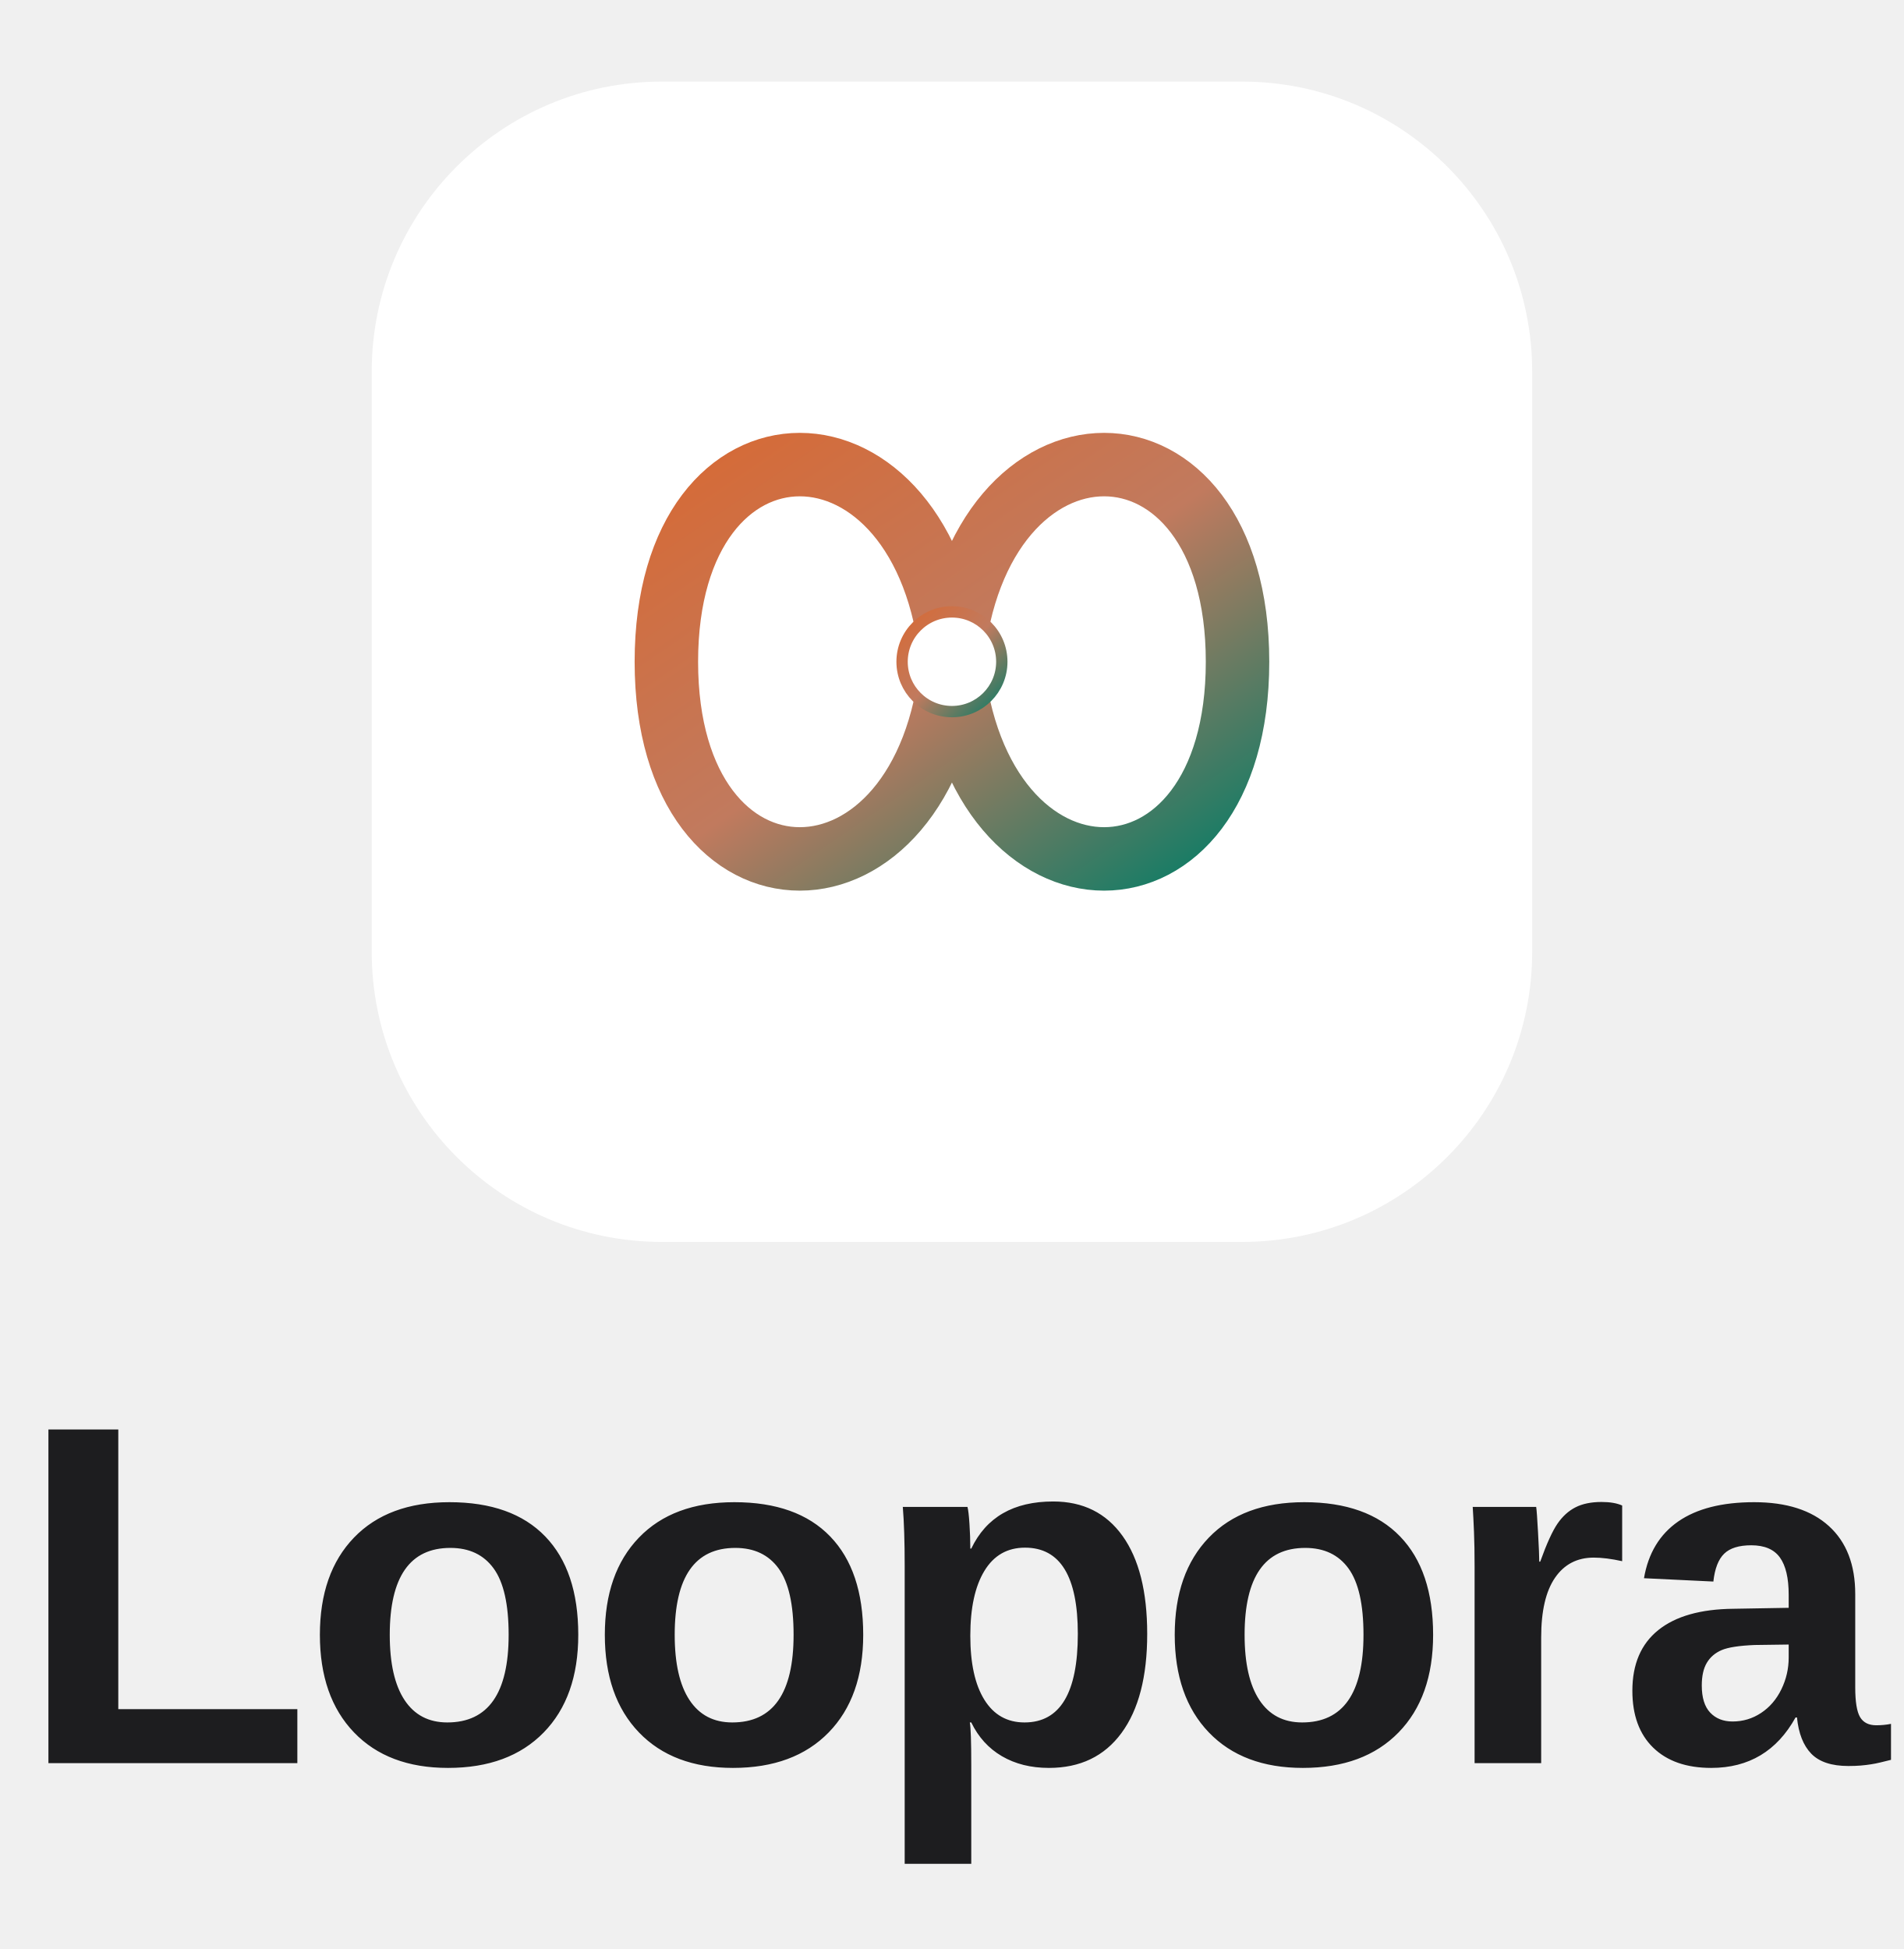
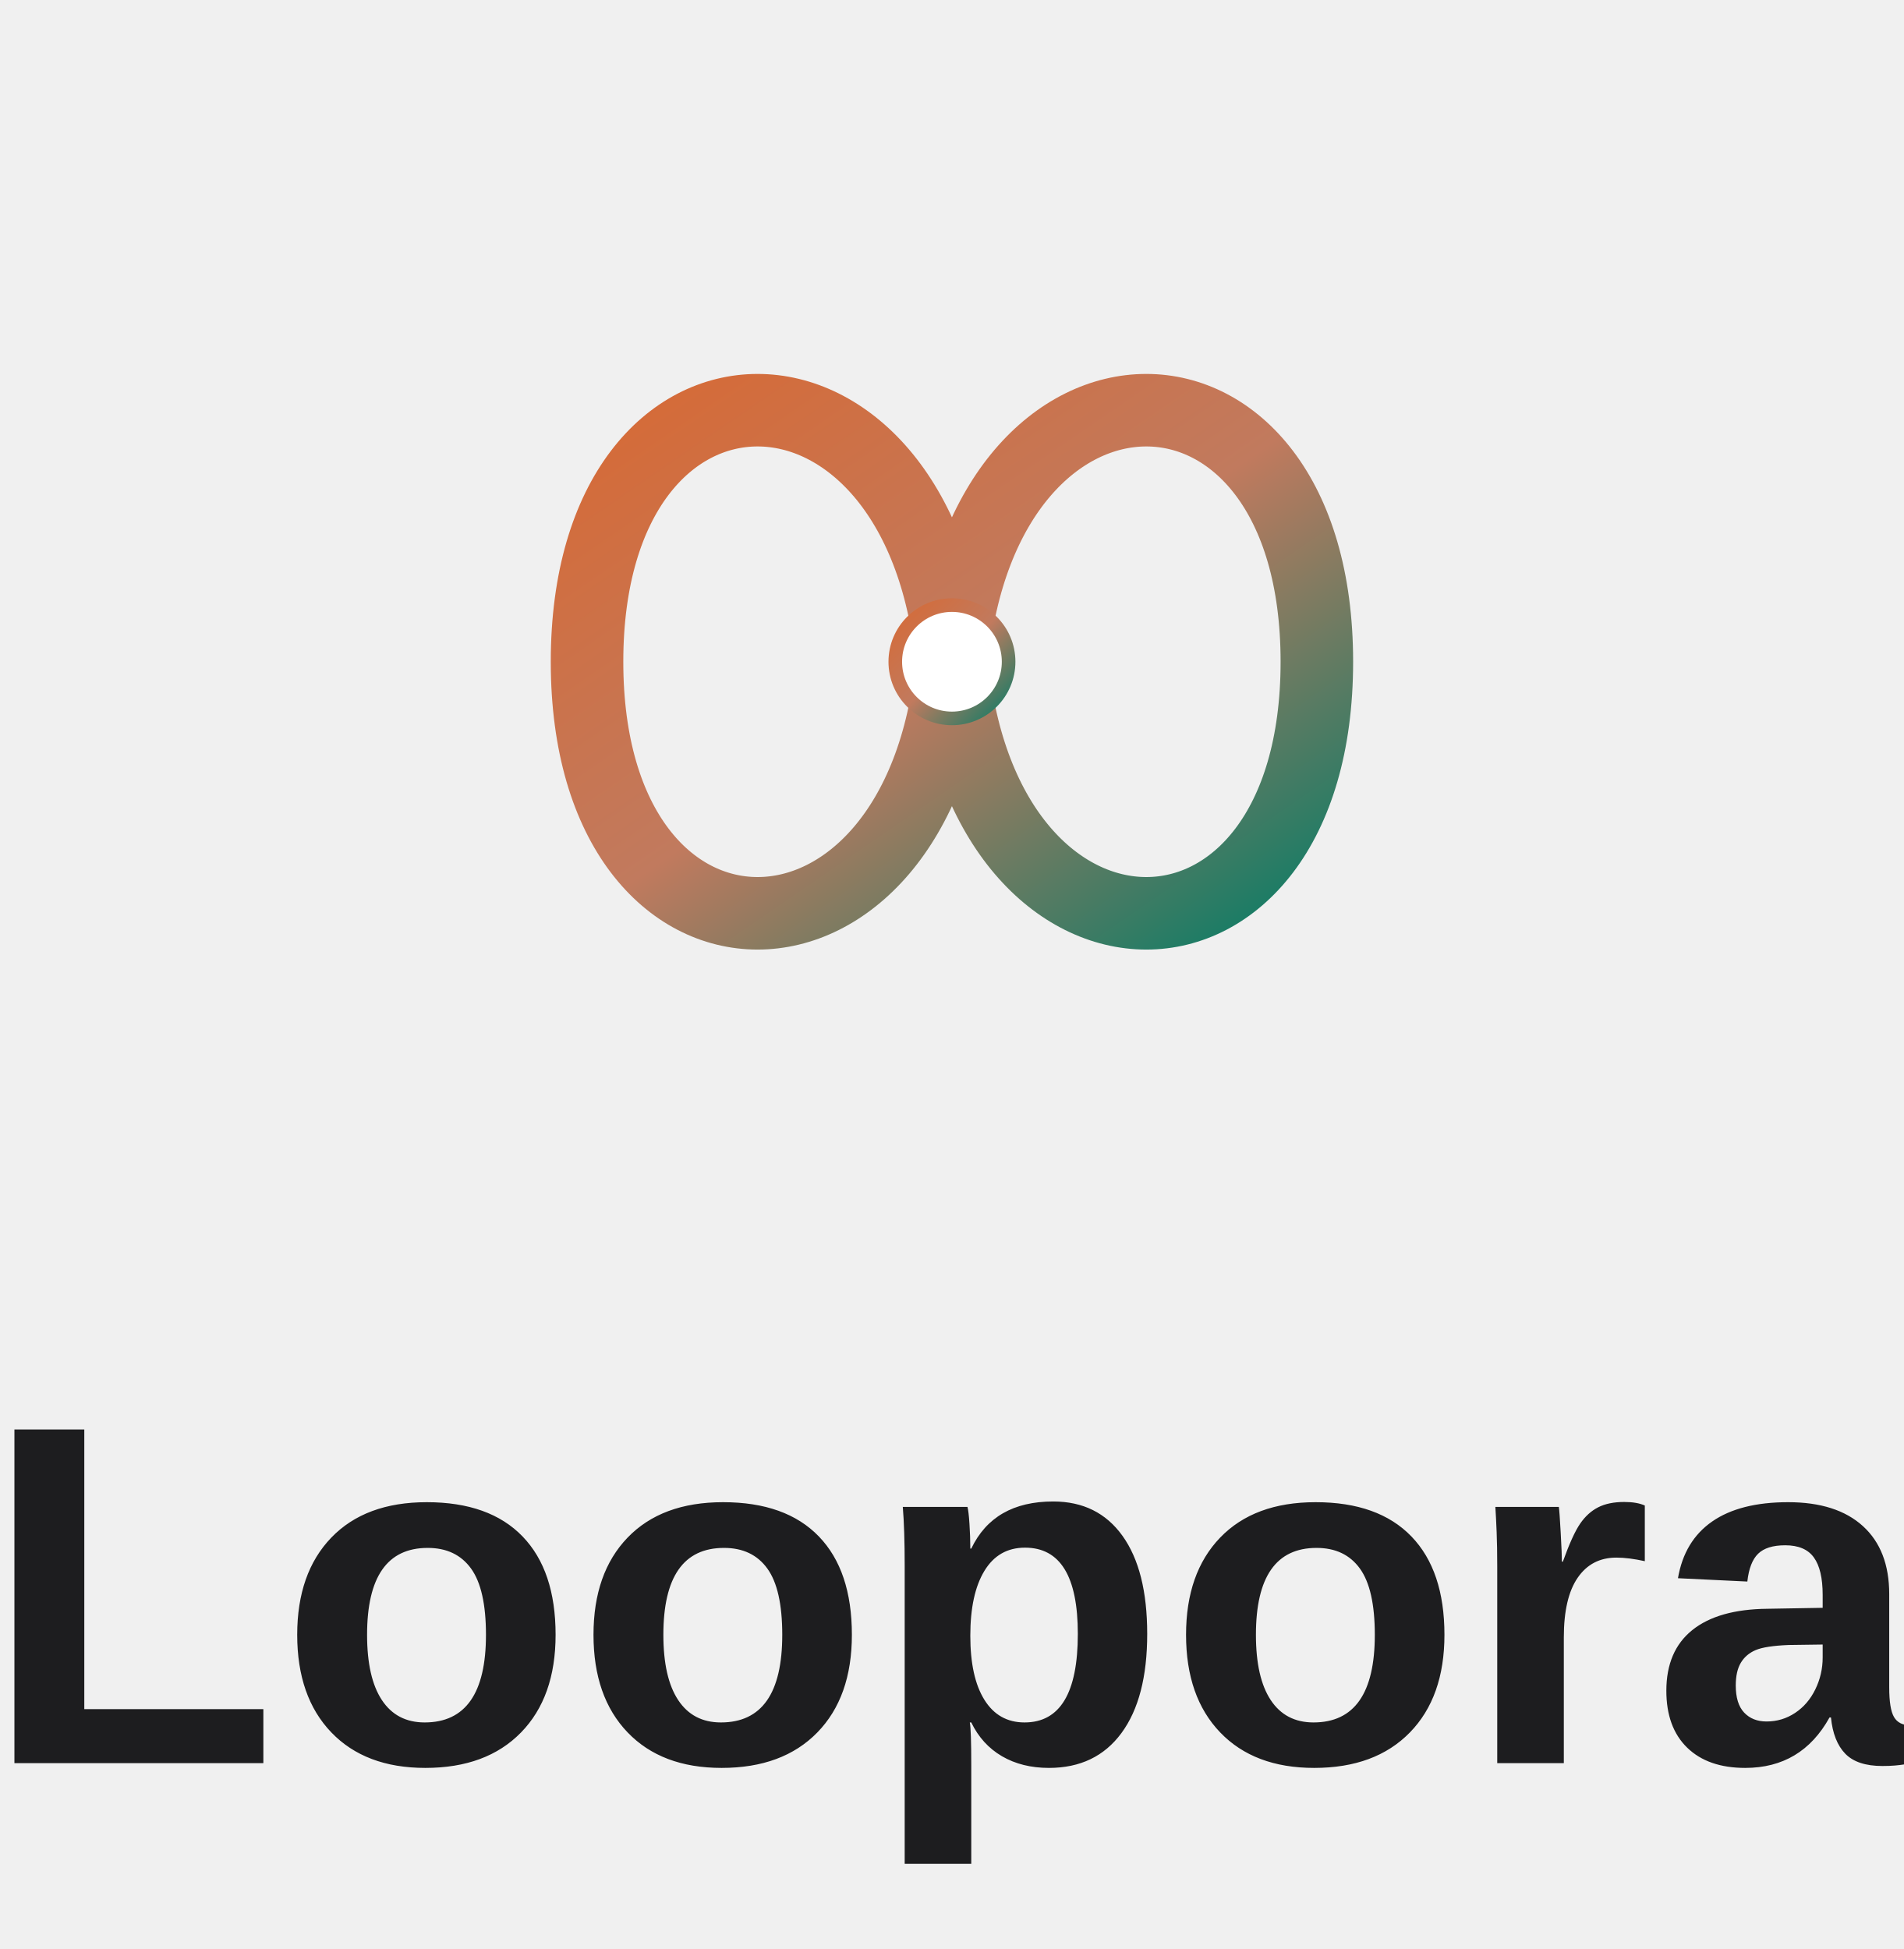
<svg xmlns="http://www.w3.org/2000/svg" viewBox="0 0 840 860" width="840" height="860">
  <defs>
    <linearGradient id="loopora-stacked-gradient" x1="0%" y1="0%" x2="100%" y2="100%">
      <stop offset="0%" stop-color="#d66a36" />
      <stop offset="50%" stop-color="#c17a5e" />
      <stop offset="100%" stop-color="#0d7c66" />
    </linearGradient>
  </defs>
  <g transform="translate(164, 36)">
-     <rect width="512" height="512" rx="128" fill="#ffffff" />
-     <path d="M 130 256 C 130 140, 245 140, 256 256 C 267 372, 382 372, 382 256 C 382 140, 267 140, 256 256 C 245 372, 130 372, 130 256 Z" fill="none" stroke="url(#loopora-stacked-gradient)" stroke-width="28" stroke-linecap="round" stroke-linejoin="round" />
-     <circle cx="256" cy="256" r="22" fill="#ffffff" stroke="url(#loopora-stacked-gradient)" stroke-width="5" />
+     <path d="M 95 256 C 95 108, 242 108, 256 256 C 270 404, 417 404, 417 256 C 417 108, 270 108, 256 256 C 242 404, 95 404, 95 256 Z" fill="none" stroke="url(#loopora-stacked-gradient)" stroke-width="32" stroke-linecap="round" stroke-linejoin="round" />
+     <circle cx="256" cy="256" r="25" fill="#ffffff" stroke="url(#loopora-stacked-gradient)" stroke-width="6" />
  </g>
-   <text x="420" y="778" font-family="-apple-system, BlinkMacSystemFont, 'SF Pro Display', 'SF Pro Text', 'Helvetica Neue', Arial, sans-serif" font-size="214" font-weight="700" fill="#1d1d1f" text-anchor="middle" letter-spacing="-5">Loopora</text>
+   <text x="420" y="778" font-family="-apple-system, BlinkMacSystemFont, 'SF Pro Display', 'SF Pro Text', 'Helvetica Neue', Arial, sans-serif" font-size="214" font-weight="700" fill="#1d1d1f" text-anchor="middle" letter-spacing="0">Loopora</text>
</svg>
